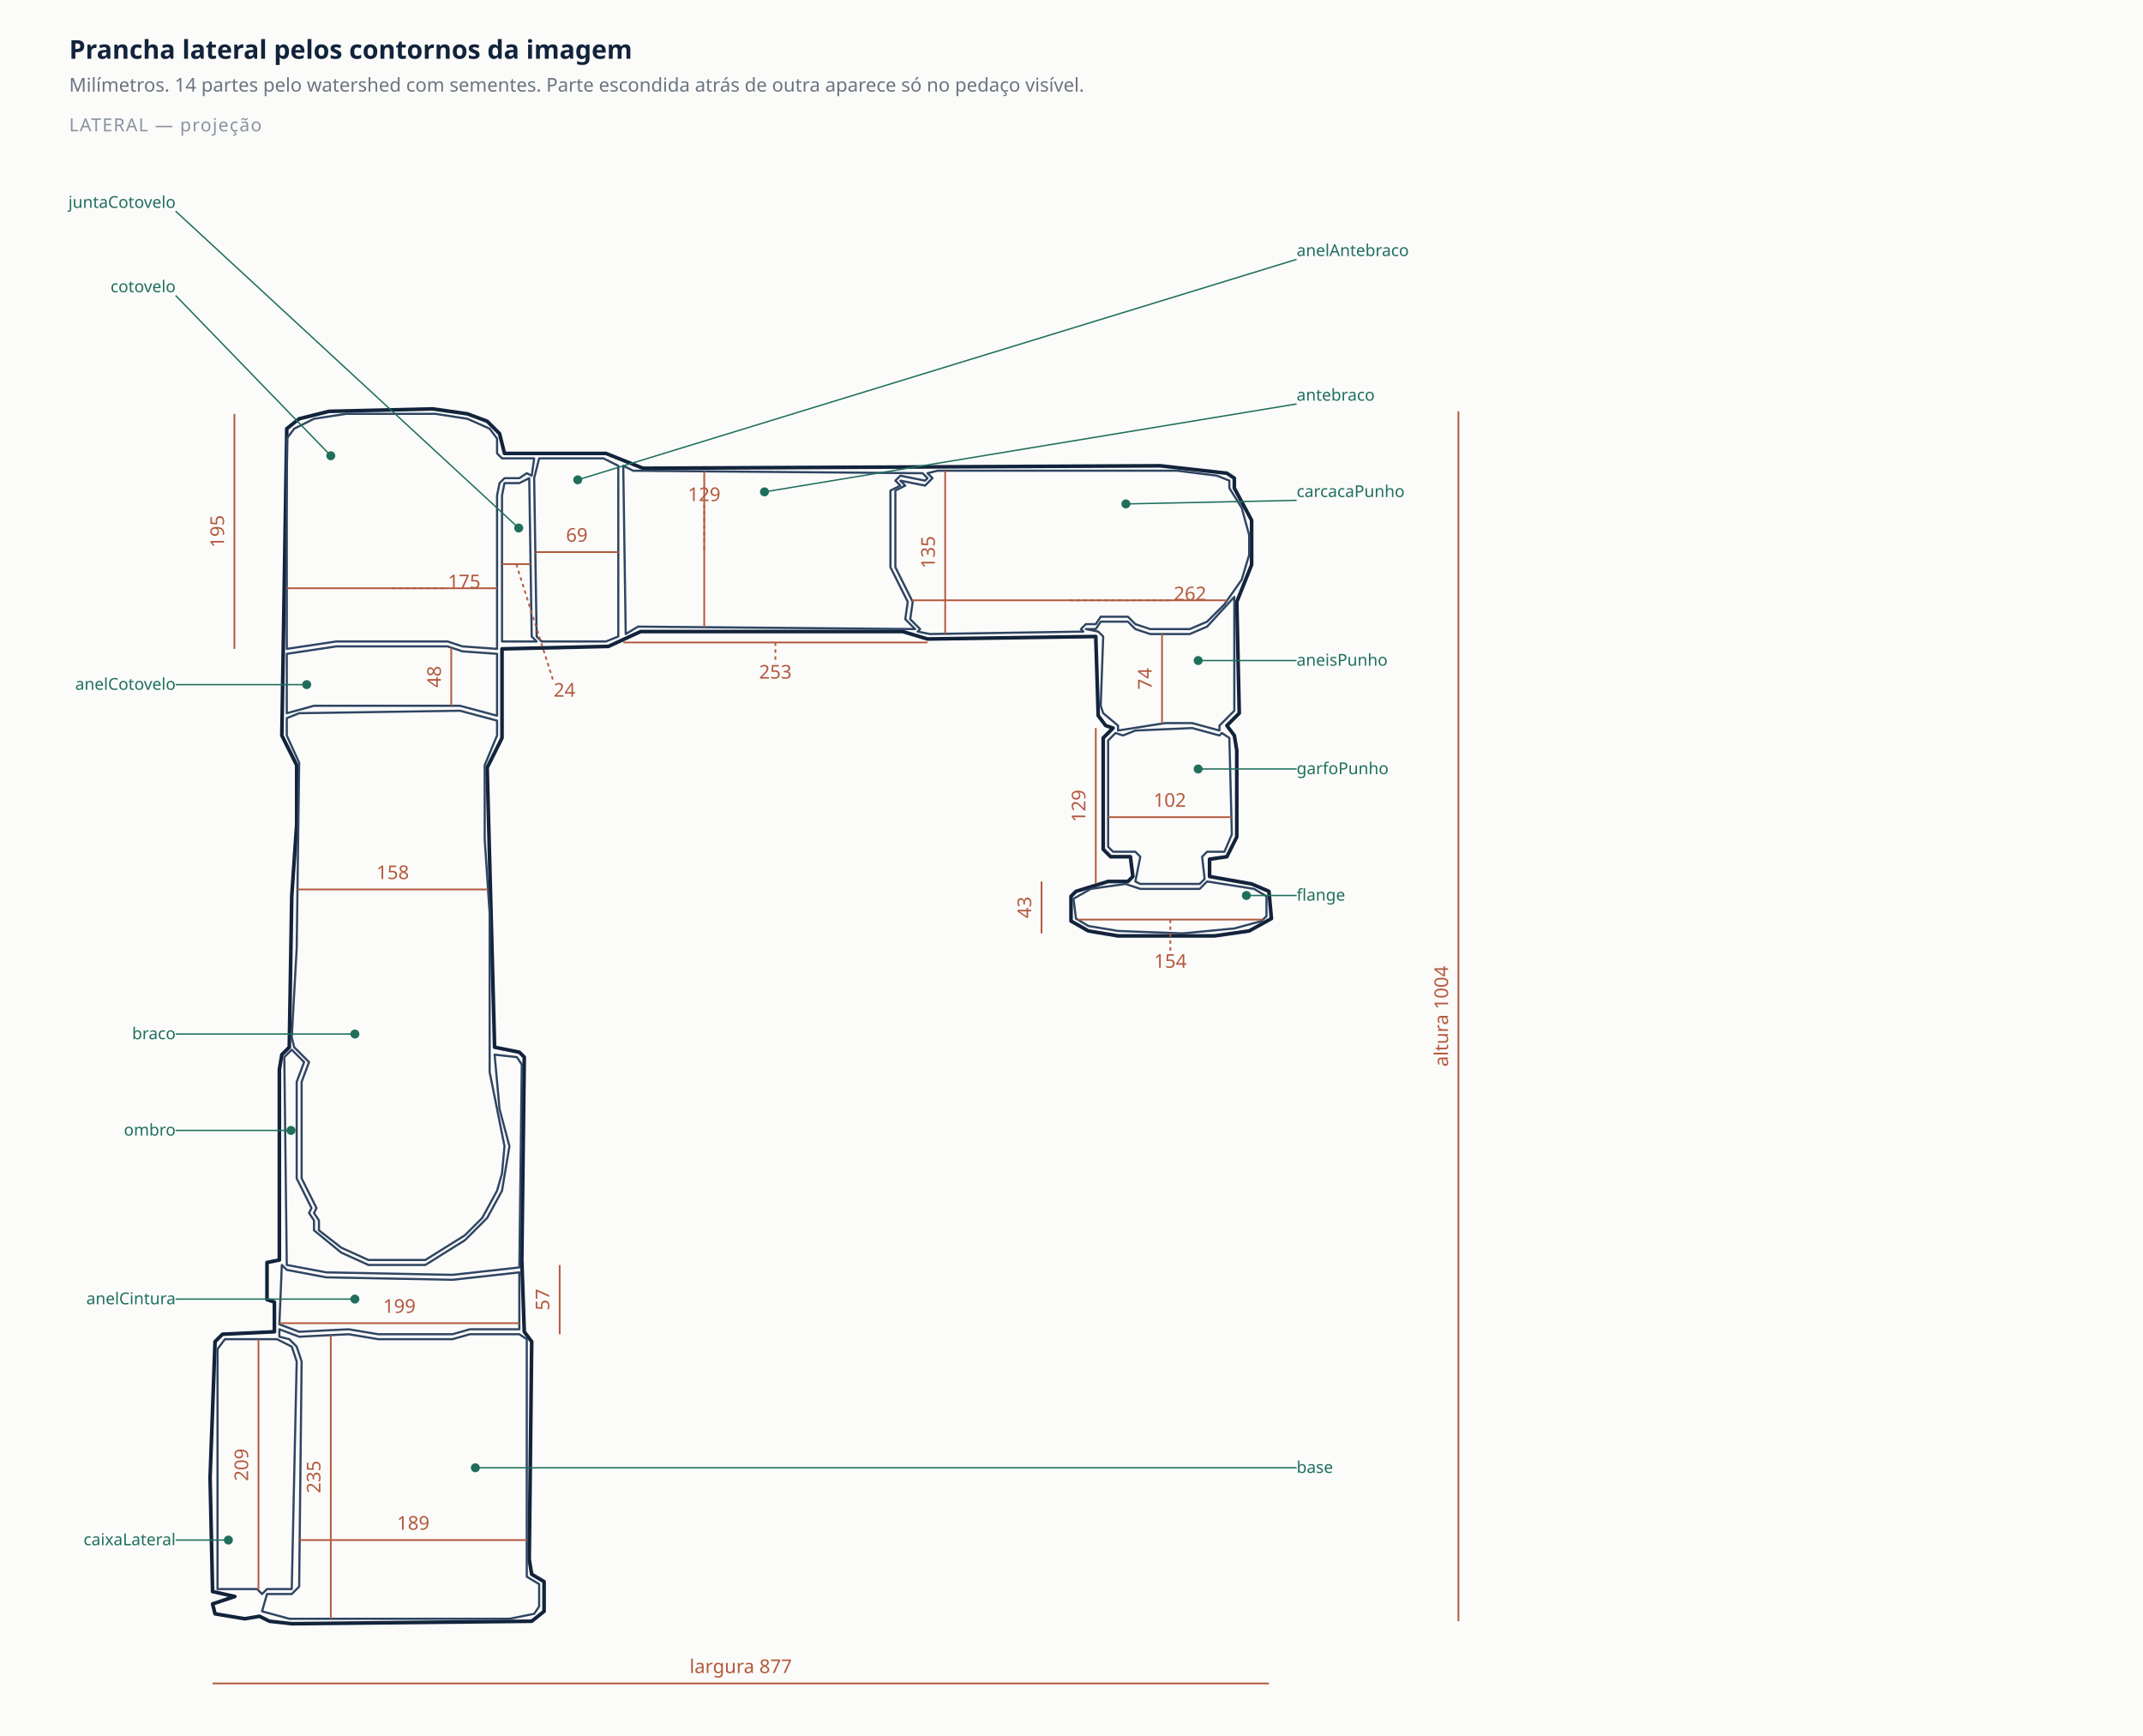
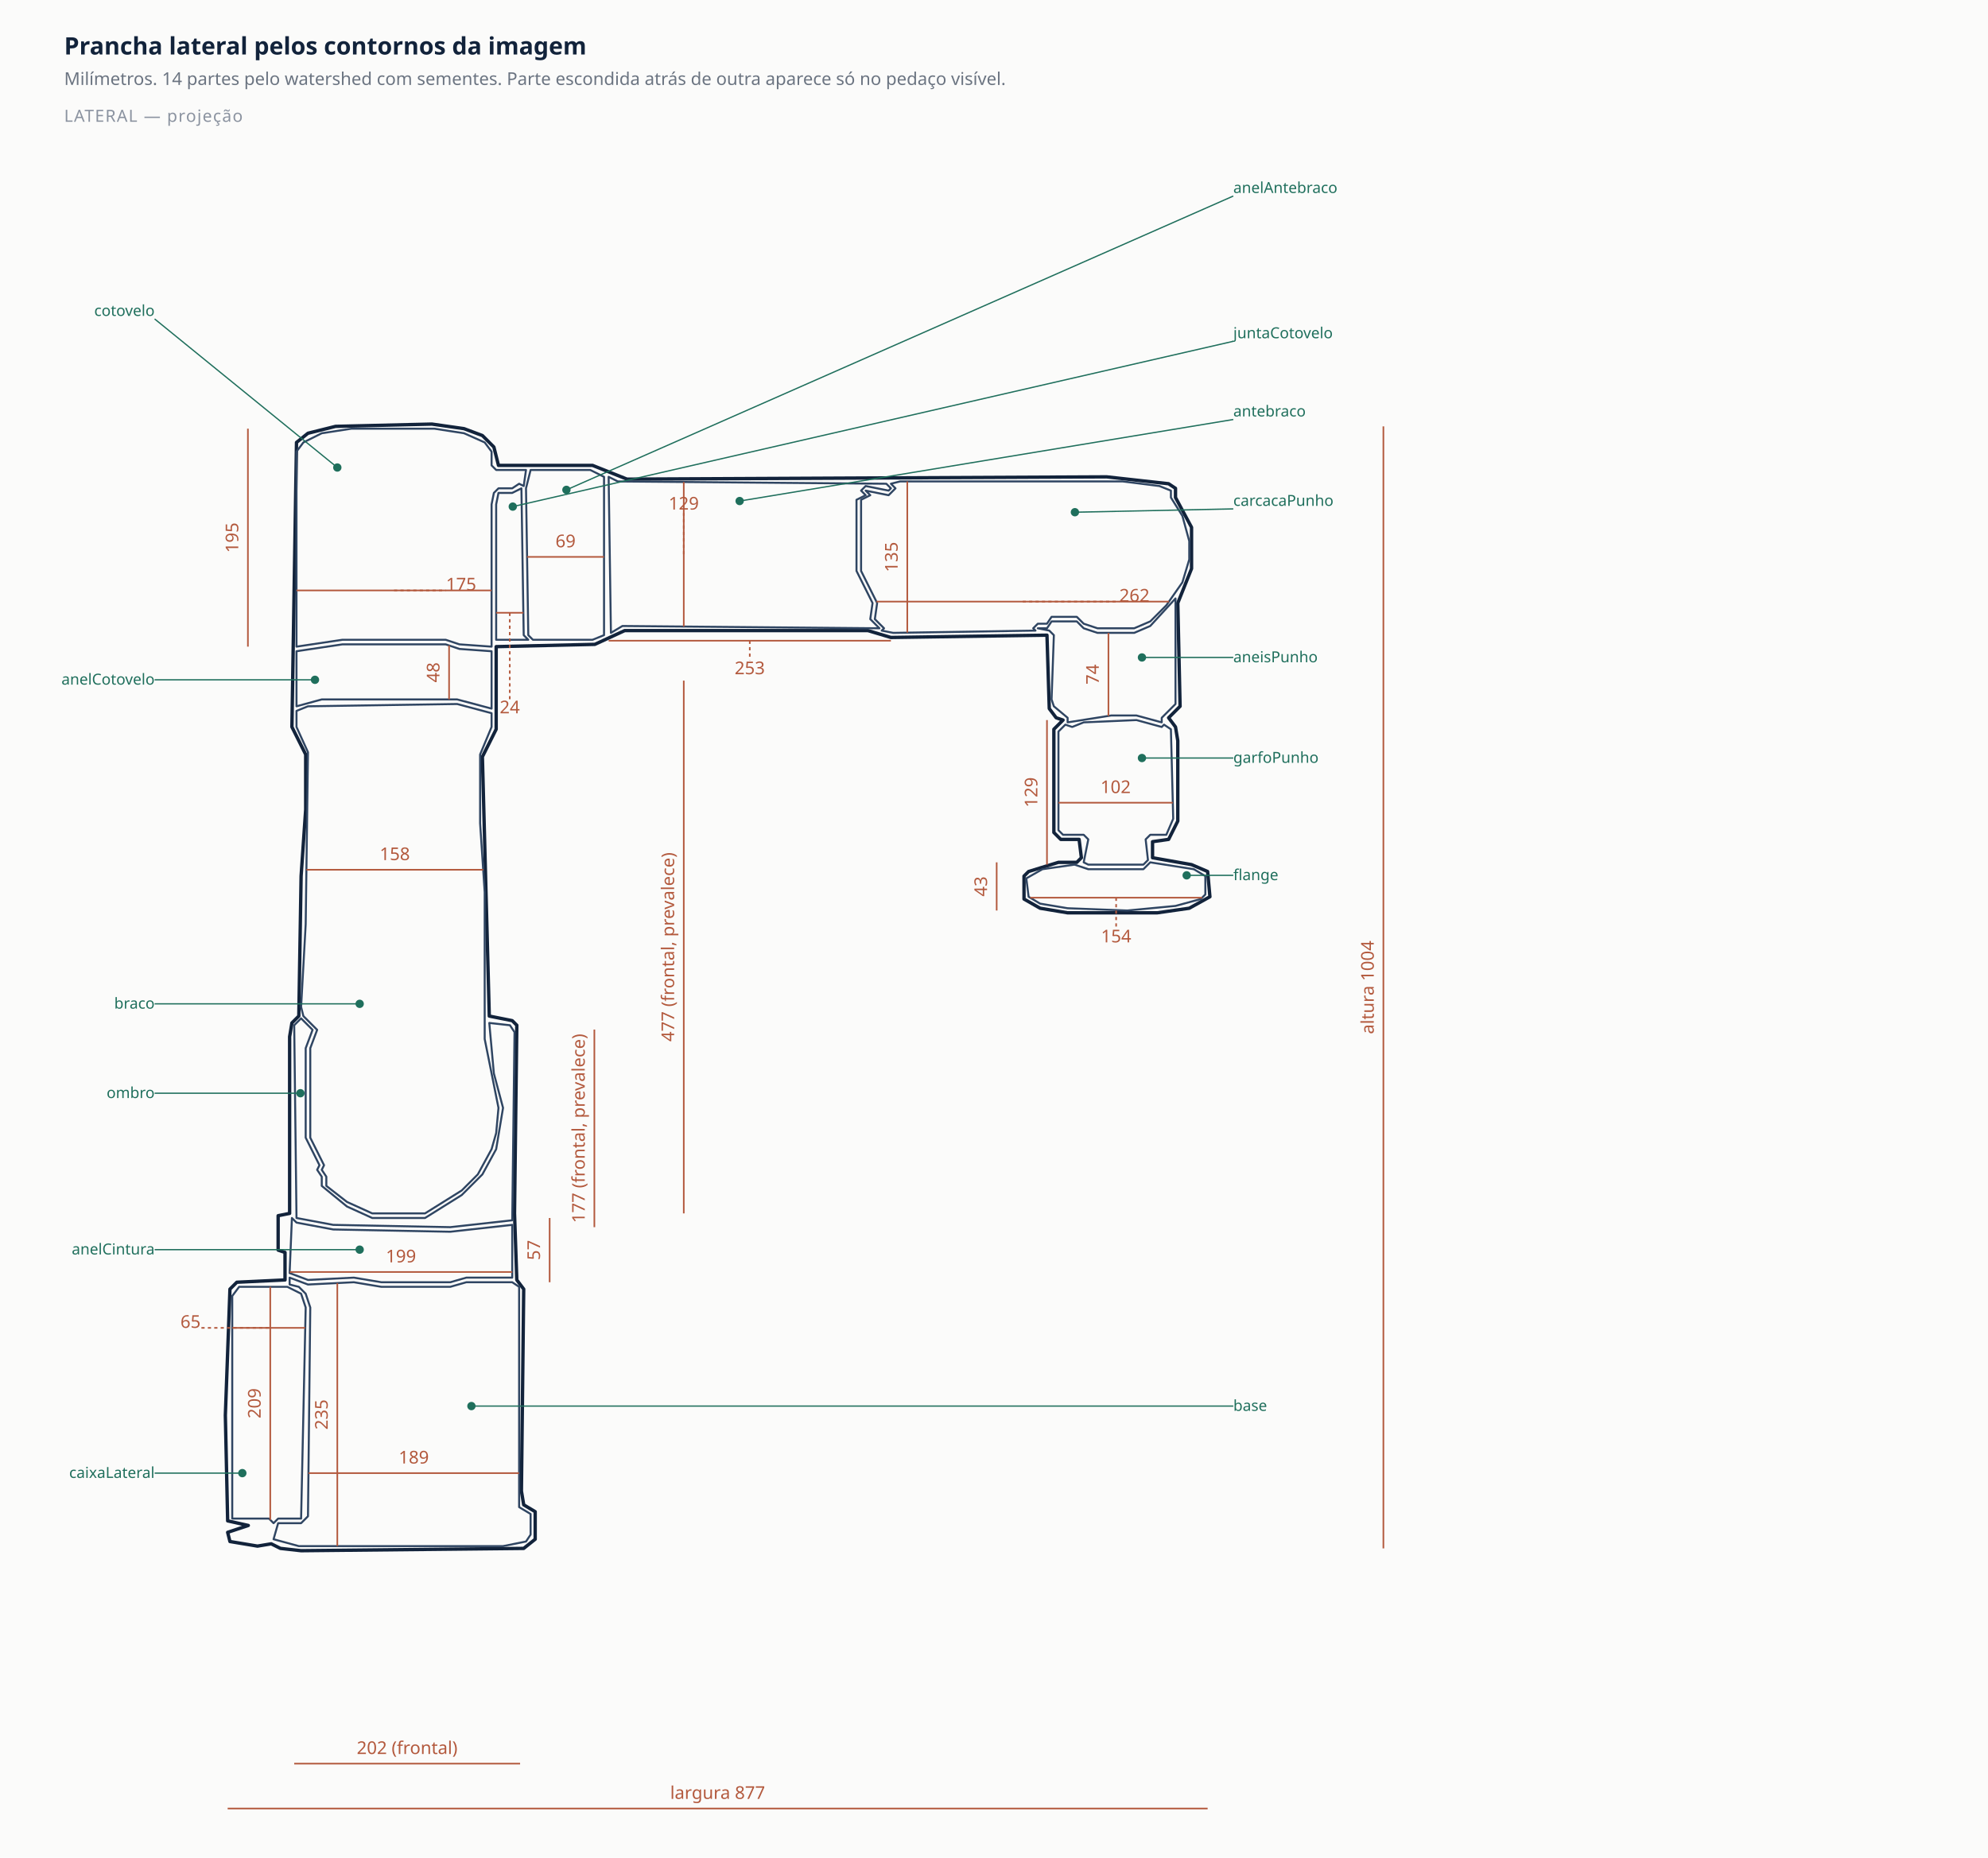
- <svg xmlns="http://www.w3.org/2000/svg" viewBox="0 0 1240 1004" width="1240" height="1004" font-family="ui-sans-serif, system-ui, sans-serif">
-   <rect width="1240" height="1004" fill="#fbfbfa" />
+ <svg xmlns="http://www.w3.org/2000/svg" viewBox="0 0 1240 1159" width="1240" height="1159" font-family="ui-sans-serif, system-ui, sans-serif">
+   <rect width="1240" height="1159" fill="#fbfbfa" />
  <style>
  .contorno{fill:none;stroke:#12233b;stroke-width:2.1;stroke-linejoin:round;stroke-linecap:round}
  .painel{fill:none;stroke:#2f4562;stroke-width:1.25;stroke-linejoin:round;stroke-linecap:round}
  .vidro{fill:none;stroke:#3d6b86;stroke-width:1.35;stroke-linejoin:round}
  .cromo{fill:none;stroke:#8a94a2;stroke-width:1.4;stroke-linejoin:round}
  .roda{fill:none;stroke:#8a94a2;stroke-width:1.6}
  .aro{fill:none;stroke:#c0c6cf;stroke-width:1.1}
  .eixo{fill:none;stroke:#c8ccd2;stroke-width:1;stroke-dasharray:9 4 2 4}
  .carater{fill:none;stroke:#b3593d;stroke-width:1.7;stroke-dasharray:6 3}
  .cota{stroke:#b3593d;stroke-width:1;fill:none}
  .cotat{fill:#b3593d;font-size:11px}
  .lm{fill:#1f6f5c}
  .lmt{fill:#1f6f5c;font-size:9.5px}
  .tit{fill:#12233b;font-size:15px;font-weight:600}
  .sub{fill:#6b7481;font-size:11px}
  .rot{fill:#8b93a0;font-size:10.5px;letter-spacing:.06em}
</style>
  <text x="40" y="34" class="tit">Prancha lateral pelos contornos da imagem</text>
  <text x="40" y="53" class="sub">Milímetros. 14 partes pelo watershed com sementes. Parte escondida atrás de outra aparece só no pedaço visível.</text>
  <text x="40" y="76" class="rot">LATERAL — projeção</text>
-   <path class="contorno" d="M 709.91 273.79 L 671.26 269.49 L 372.08 270.92 L 350.6 262.34 L 291.92 262.34 L 289.05 250.88 L 281.89 243.72 L 270.44 239.43 L 250.4 236.57 L 190.28 238 L 173.1 242.29 L 165.94 248.02 L 163.08 425.53 L 171.67 442.7 L 171.67 477.06 L 168.81 518.57 L 167.38 605.9 L 163.08 610.19 L 161.65 618.78 L 161.65 729 L 154.49 730.44 L 154.49 751.91 L 158.78 753.34 L 158.78 770.52 L 128.72 771.95 L 124.43 776.24 L 121.56 854.98 L 123 920.82 L 135.88 923.69 L 123 927.98 L 124.43 933.71 L 141.61 936.57 L 150.19 935.14 L 155.92 938 L 168.81 939.44 L 307.66 938 L 314.82 932.28 L 314.82 915.1 L 307.66 910.81 L 306.23 902.22 L 307.66 776.24 L 303.36 770.52 L 301.93 729 L 303.36 611.62 L 300.5 608.76 L 286.19 605.9 L 281.89 444.13 L 290.48 426.96 L 290.48 375.42 L 352.04 373.99 L 370.64 365.41 L 522.38 365.41 L 536.7 369.7 L 634.04 368.26 L 635.47 414.08 L 639.77 419.8 L 644.06 421.23 L 638.34 426.96 L 638.34 491.37 L 642.63 495.67 L 654.08 495.67 L 655.51 507.12 L 652.65 509.99 L 641.2 509.99 L 622.59 515.71 L 619.72 518.57 L 619.72 532.89 L 629.75 538.62 L 646.92 541.48 L 702.75 541.48 L 722.79 538.62 L 735.68 531.46 L 734.25 515.71 L 724.22 511.42 L 699.89 507.12 L 699.89 497.1 L 709.91 495.67 L 715.64 484.22 L 715.64 434.12 L 714.21 425.53 L 709.91 419.8 L 717.07 412.64 L 715.64 348.22 L 724.22 326.75 L 724.22 300.99 L 714.21 282.38 L 714.21 276.65 L 709.91 273.79" />
-   <path class="painel" d="M 714.21 345.36 L 698.46 362.54 L 688.44 366.83 L 665.54 366.83 L 656.95 363.97 L 652.65 359.68 L 636.91 359.68 L 634.04 363.97 L 628.32 363.97 L 635.47 365.41 L 638.34 368.26 L 636.91 408.35 L 638.34 412.64 L 646.92 419.8 L 646.92 422.66 L 674.12 418.37 L 689.87 418.37 L 705.62 422.66 L 705.62 419.8 L 714.21 411.21 L 714.21 345.36" />
-   <path class="painel" d="M 311.96 265.2 L 309.09 276.65 L 310.52 368.26 L 313.39 371.13 L 350.6 371.13 L 357.76 368.26 L 357.76 269.49 L 349.17 265.2 L 311.96 265.2" />
-   <path class="painel" d="M 163.08 731.87 L 161.65 766.23 L 173.1 770.52 L 201.73 769.08 L 218.9 771.95 L 261.85 771.95 L 271.88 769.08 L 300.5 769.08 L 300.5 736.16 L 261.85 740.45 L 188.85 739.03 L 165.94 734.73 L 163.08 731.87" />
-   <path class="painel" d="M 165.94 378.29 L 165.94 412.64 L 181.69 408.35 L 266.15 408.35 L 287.62 414.08 L 287.62 378.29 L 267.58 376.86 L 258.99 373.99 L 194.57 373.99 L 165.94 378.29" />
-   <path class="painel" d="M 360.63 269.49 L 362.06 366.83 L 369.22 362.54 L 529.54 363.97 L 523.82 358.25 L 525.25 348.22 L 515.23 328.18 L 515.23 283.81 L 520.96 280.95 L 518.09 278.08 L 520.96 275.22 L 535.27 278.08 L 536.7 276.65 L 533.84 273.79 L 366.35 272.35 L 360.63 269.49" />
-   <path class="painel" d="M 161.65 769.08 L 161.65 773.38 L 167.38 774.81 L 171.67 779.11 L 174.53 787.7 L 173.1 917.96 L 168.81 922.26 L 154.49 922.26 L 151.63 932.28 L 167.38 936.57 L 294.77 936.57 L 309.09 933.71 L 311.96 929.41 L 311.96 916.53 L 304.8 912.24 L 304.8 774.81 L 300.5 771.95 L 271.88 771.95 L 261.85 774.81 L 218.9 774.81 L 201.73 771.95 L 173.1 773.38 L 161.65 769.08" />
-   <path class="painel" d="M 173.1 412.64 L 165.94 415.5 L 165.94 425.53 L 173.1 441.28 L 171.67 548.63 L 168.81 600.17 L 170.23 605.9 L 178.82 614.49 L 174.53 625.94 L 174.53 681.77 L 183.12 698.94 L 181.69 701.81 L 184.55 706.1 L 184.55 711.83 L 197.43 721.85 L 213.18 729 L 246.1 729 L 269.01 714.69 L 279.03 704.67 L 287.62 688.92 L 290.48 678.9 L 291.92 663.16 L 283.32 620.21 L 283.32 528.59 L 280.46 485.65 L 280.46 442.7 L 287.62 425.53 L 287.62 416.94 L 266.15 411.21 L 173.1 412.64" />
-   <path class="painel" d="M 130.15 774.81 L 125.86 780.54 L 125.86 919.39 L 148.76 919.39 L 151.63 922.26 L 154.49 919.39 L 168.81 919.39 L 171.67 787.7 L 168.81 779.11 L 160.22 774.81 L 130.15 774.81" />
-   <path class="painel" d="M 518.09 283.81 L 518.09 328.18 L 528.11 348.22 L 526.68 358.25 L 532.41 363.97 L 530.97 365.41 L 538.13 366.83 L 626.88 365.41 L 625.45 363.97 L 628.32 361.11 L 634.04 361.11 L 636.91 356.82 L 652.65 356.82 L 656.95 361.11 L 665.54 363.97 L 688.44 363.97 L 698.46 359.68 L 708.48 349.66 L 718.5 335.34 L 722.79 321.03 L 722.79 309.58 L 718.5 293.83 L 711.34 282.38 L 711.34 278.08 L 704.18 275.22 L 681.28 272.35 L 542.43 272.35 L 536.7 273.79 L 539.56 276.65 L 535.27 280.95 L 520.96 278.08 L 523.82 280.95 L 518.09 283.81" />
-   <path class="painel" d="M 309.09 265.2 L 290.48 265.2 L 287.62 262.34 L 287.62 253.75 L 283.32 248.02 L 270.44 242.29 L 251.83 239.43 L 200.3 239.43 L 181.69 242.29 L 170.23 248.02 L 165.94 253.75 L 165.94 375.42 L 194.57 371.13 L 258.99 371.13 L 267.58 373.99 L 287.62 375.42 L 287.62 286.67 L 289.05 279.51 L 291.92 276.65 L 300.5 276.65 L 304.8 273.79 L 307.66 275.22 L 309.09 265.2" />
-   <path class="painel" d="M 732.82 518.57 L 725.66 514.28 L 698.46 509.99 L 694.17 514.28 L 659.81 514.28 L 651.22 511.42 L 631.18 514.28 L 621.16 520 L 622.59 531.46 L 629.75 535.75 L 646.92 538.62 L 684.14 540.04 L 714.21 537.18 L 729.95 532.89 L 732.82 530.03 L 732.82 518.57" />
-   <path class="painel" d="M 645.5 424.09 L 641.2 428.39 L 641.2 489.95 L 644.06 492.8 L 656.95 492.8 L 659.81 495.67 L 656.95 509.99 L 659.81 511.42 L 694.17 511.42 L 697.03 508.55 L 695.59 495.67 L 698.46 492.8 L 708.48 492.8 L 712.78 482.79 L 711.34 426.96 L 707.05 424.09 L 705.62 425.53 L 689.87 421.23 L 656.95 422.66 L 649.79 425.53 L 645.5 424.09" />
-   <path class="painel" d="M 306.23 276.65 L 300.5 279.51 L 291.92 279.51 L 290.48 286.67 L 290.48 371.13 L 310.52 371.13 L 307.66 368.26 L 306.23 276.65" />
-   <path class="painel" d="M 164.51 611.62 L 165.94 731.87 L 188.85 736.16 L 261.85 737.59 L 300.5 733.3 L 301.93 615.91 L 299.07 611.62 L 286.19 610.19 L 289.05 641.69 L 294.77 663.16 L 290.48 688.92 L 281.89 704.67 L 269.01 717.55 L 246.1 731.87 L 213.18 731.87 L 197.43 724.71 L 181.69 711.83 L 181.69 706.1 L 178.82 701.81 L 180.26 698.94 L 171.67 681.77 L 171.67 625.94 L 175.96 614.49 L 168.81 607.33 L 164.51 611.62" />
-   <path class="cota" d="M 123 974 L 734.25 974" />
-   <text x="428.62" y="968" class="cotat" text-anchor="middle">largura 877</text>
-   <path class="cota" d="M 843.88 938 L 843.88 238" />
-   <text x="837.88" y="588" class="cotat" text-anchor="middle" transform="rotate(-90 837.88 588)">altura 1004</text>
-   <path class="cota" d="M 173.39 891.04 L 304.8 891.04" />
-   <text x="239.1" y="885.04" class="cotat" text-anchor="middle">189</text>
-   <path class="cota" d="M 191.4 936.57 L 191.4 772.46" />
-   <text x="185.4" y="854.52" class="cotat" text-anchor="middle" transform="rotate(-90 185.4 854.52)">235</text>
-   <path class="cota" d="M 149.57 920.2 L 149.57 774.81" />
-   <text x="143.57" y="847.51" class="cotat" text-anchor="middle" transform="rotate(-90 143.57 847.51)">209</text>
-   <path class="cota" d="M 323.84 771.95 L 323.84 731.87" />
-   <text x="317.84" y="751.91" class="cotat" text-anchor="middle" transform="rotate(-90 317.84 751.91)">57</text>
-   <path class="cota" d="M 172.12 514.61 L 282.39 514.61" />
-   <text x="227.26" y="508.61" class="cotat" text-anchor="middle">158</text>
-   <path class="cota" d="M 261.11 408.35 L 261.11 374.7" />
-   <text x="255.11" y="391.52" class="cotat" text-anchor="middle" transform="rotate(-90 255.11 391.52)">48</text>
-   <path class="cota" d="M 165.94 340.35 L 287.62 340.35" />
-   <text x="268.61" y="340.35" class="cotat" text-anchor="middle">175</text>
-   <path class="cota" stroke-dasharray="2 2" d="M 226.78 340.35 L 259.04 340.35" />
-   <path class="cota" d="M 135.63 375.42 L 135.63 239.43" />
-   <text x="129.63" y="307.43" class="cotat" text-anchor="middle" transform="rotate(-90 129.63 307.43)">195</text>
-   <path class="cota" d="M 309.76 319.43 L 357.76 319.43" />
-   <text x="333.76" y="313.43" class="cotat" text-anchor="middle">69</text>
-   <path class="cota" d="M 360.63 371.71 L 536.7 371.71" />
-   <text x="448.66" y="392.63" class="cotat" text-anchor="middle">253</text>
-   <path class="cota" stroke-dasharray="2 2" d="M 448.66 371.71 L 448.66 383.83" />
-   <path class="cota" d="M 407.49 362.88 L 407.49 272.7" />
-   <text x="407.49" y="289.91" class="cotat" text-anchor="middle">129</text>
-   <path class="cota" stroke-dasharray="2 2" d="M 407.49 317.79 L 407.49 292.11" />
-   <path class="cota" d="M 527.66 347.32 L 710.12 347.32" />
-   <text x="688.6" y="347.32" class="cotat" text-anchor="middle">262</text>
-   <path class="cota" stroke-dasharray="2 2" d="M 618.89 347.32 L 679.03 347.32" />
-   <path class="cota" d="M 672.38 418.64 L 672.38 366.83" />
-   <text x="666.38" y="392.74" class="cotat" text-anchor="middle" transform="rotate(-90 666.38 392.74)">74</text>
-   <path class="cota" d="M 634.04 511.42 L 634.04 421.23" />
-   <text x="628.04" y="466.32" class="cotat" text-anchor="middle" transform="rotate(-90 628.04 466.32)">129</text>
-   <path class="cota" d="M 623.57 532.04 L 730.8 532.04" />
-   <text x="677.18" y="559.93" class="cotat" text-anchor="middle">154</text>
-   <path class="cota" stroke-dasharray="2 2" d="M 677.18 532.04 L 677.18 551.13" />
-   <path class="cota" d="M 290.48 326.4 L 307.01 326.4" />
-   <text x="326.63" y="403.08" class="cotat" text-anchor="middle">24</text>
-   <path class="cota" stroke-dasharray="2 2" d="M 298.74 326.4 L 320.25 394.28" />
-   <path class="cota" d="M 161.67 765.56 L 300.5 765.56" />
-   <text x="231.09" y="759.56" class="cotat" text-anchor="middle">199</text>
-   <path class="cota" d="M 641.2 472.79 L 712.52 472.79" />
-   <text x="676.86" y="466.79" class="cotat" text-anchor="middle">102</text>
-   <path class="cota" d="M 546.91 366.69 L 546.91 272.35" />
-   <text x="540.91" y="319.52" class="cotat" text-anchor="middle" transform="rotate(-90 540.91 319.52)">135</text>
-   <path class="cota" d="M 602.67 540.04 L 602.67 509.99" />
-   <text x="596.67" y="525.02" class="cotat" text-anchor="middle" transform="rotate(-90 596.67 525.02)">43</text>
-   <text x="-115.32" y="1121.07" class="cotat" font-style="italic">ombro largura: ombro só aparece em duas frestas dos lados do braço; a linha de largura cruzaria o braço</text>
-   <text x="-115.32" y="1051.37" class="cotat" font-style="italic">ombro altura: ombro fica atrás do braço nesta vista; a frontal dá 177 mm contra 187 mm aqui</text>
-   <text x="-115.32" y="1086.22" class="cotat" font-style="italic">braco altura: braço cobre o ombro e some sob o cotovelo; a frontal dá 477 mm contra 456 mm aqui</text>
-   <circle class="lm" cx="693.29" cy="382.17" r="2.6" />
-   <text class="lmt" x="750.25" y="385.17">aneisPunho</text>
-   <path class="lm" stroke="#1f6f5c" stroke-width="0.8" fill="none" d="M 693.29 382.17 L 750.25 382.17" />
-   <circle class="lm" cx="334.3" cy="277.61" r="2.6" />
-   <text class="lmt" x="750.25" y="148.16">anelAntebraco</text>
-   <path class="lm" stroke="#1f6f5c" stroke-width="0.8" fill="none" d="M 334.3 277.61 L 750.25 150.06" />
-   <circle class="lm" cx="205.34" cy="751.62" r="2.6" />
-   <text class="lmt" x="101.63" y="754.62" text-anchor="end">anelCintura</text>
-   <path class="lm" stroke="#1f6f5c" stroke-width="0.8" fill="none" d="M 205.34 751.62 L 101.63 751.62" />
-   <circle class="lm" cx="177.46" cy="396.11" r="2.6" />
-   <text class="lmt" x="101.63" y="399.11" text-anchor="end">anelCotovelo</text>
-   <path class="lm" stroke="#1f6f5c" stroke-width="0.8" fill="none" d="M 177.46 396.11 L 101.63 396.11" />
-   <circle class="lm" cx="442.35" cy="284.58" r="2.6" />
-   <text class="lmt" x="750.25" y="231.81">antebraco</text>
-   <path class="lm" stroke="#1f6f5c" stroke-width="0.8" fill="none" d="M 442.35 284.58 L 750.25 233.71" />
-   <circle class="lm" cx="275.05" cy="849.21" r="2.6" />
-   <text class="lmt" x="750.25" y="852.21">base</text>
-   <path class="lm" stroke="#1f6f5c" stroke-width="0.8" fill="none" d="M 275.05 849.21 L 750.25 849.21" />
-   <circle class="lm" cx="205.34" cy="598.26" r="2.6" />
-   <text class="lmt" x="101.63" y="601.26" text-anchor="end">braco</text>
-   <path class="lm" stroke="#1f6f5c" stroke-width="0.8" fill="none" d="M 205.34 598.26 L 101.63 598.26" />
-   <circle class="lm" cx="132.15" cy="891.04" r="2.6" />
-   <text class="lmt" x="101.63" y="894.04" text-anchor="end">caixaLateral</text>
-   <path class="lm" stroke="#1f6f5c" stroke-width="0.8" fill="none" d="M 132.15 891.04 L 101.63 891.04" />
-   <circle class="lm" cx="651.47" cy="291.55" r="2.6" />
-   <text class="lmt" x="750.25" y="287.58">carcacaPunho</text>
-   <path class="lm" stroke="#1f6f5c" stroke-width="0.8" fill="none" d="M 651.47 291.55 L 750.25 289.48" />
-   <circle class="lm" cx="191.4" cy="263.67" r="2.6" />
-   <text class="lmt" x="101.63" y="169.08" text-anchor="end">cotovelo</text>
-   <path class="lm" stroke="#1f6f5c" stroke-width="0.8" fill="none" d="M 191.4 263.67 L 101.63 170.98" />
-   <circle class="lm" cx="721.18" cy="518.1" r="2.6" />
-   <text class="lmt" x="750.25" y="521.1">flange</text>
-   <path class="lm" stroke="#1f6f5c" stroke-width="0.8" fill="none" d="M 721.18 518.1 L 750.25 518.1" />
-   <circle class="lm" cx="693.29" cy="444.91" r="2.6" />
-   <text class="lmt" x="750.25" y="447.91">garfoPunho</text>
-   <path class="lm" stroke="#1f6f5c" stroke-width="0.8" fill="none" d="M 693.29 444.91 L 750.25 444.91" />
-   <circle class="lm" cx="300.14" cy="305.49" r="2.6" />
-   <text class="lmt" x="101.63" y="120.28" text-anchor="end">juntaCotovelo</text>
-   <path class="lm" stroke="#1f6f5c" stroke-width="0.8" fill="none" d="M 300.14 305.49 L 101.63 122.18" />
-   <circle class="lm" cx="168.39" cy="654.03" r="2.6" />
-   <text class="lmt" x="101.63" y="657.03" text-anchor="end">ombro</text>
-   <path class="lm" stroke="#1f6f5c" stroke-width="0.8" fill="none" d="M 168.39 654.03 L 101.63 654.03" />
+   <path class="contorno" d="M 728.91 301.79 L 690.26 297.49 L 391.08 298.92 L 369.6 290.34 L 310.92 290.34 L 308.05 278.88 L 300.89 271.72 L 289.44 267.43 L 269.4 264.57 L 209.28 266 L 192.1 270.29 L 184.94 276.02 L 182.08 453.53 L 190.67 470.7 L 190.67 505.06 L 187.81 546.57 L 186.38 633.9 L 182.08 638.19 L 180.65 646.78 L 180.65 757 L 173.49 758.44 L 173.49 779.91 L 177.78 781.34 L 177.78 798.52 L 147.72 799.95 L 143.43 804.24 L 140.56 882.98 L 142 948.82 L 154.88 951.69 L 142 955.98 L 143.43 961.71 L 160.61 964.57 L 169.19 963.14 L 174.92 966 L 187.81 967.44 L 326.66 966 L 333.82 960.28 L 333.82 943.1 L 326.66 938.81 L 325.23 930.22 L 326.66 804.24 L 322.36 798.52 L 320.93 757 L 322.36 639.62 L 319.5 636.76 L 305.19 633.9 L 300.89 472.13 L 309.48 454.96 L 309.48 403.42 L 371.04 401.99 L 389.64 393.41 L 541.38 393.41 L 555.7 397.7 L 653.04 396.26 L 654.47 442.08 L 658.77 447.8 L 663.06 449.23 L 657.34 454.96 L 657.34 519.37 L 661.63 523.67 L 673.08 523.67 L 674.51 535.12 L 671.65 537.99 L 660.2 537.99 L 641.59 543.71 L 638.72 546.57 L 638.72 560.89 L 648.75 566.62 L 665.92 569.48 L 721.75 569.48 L 741.79 566.62 L 754.68 559.46 L 753.25 543.71 L 743.22 539.42 L 718.89 535.12 L 718.89 525.1 L 728.91 523.67 L 734.64 512.22 L 734.64 462.12 L 733.21 453.53 L 728.91 447.8 L 736.07 440.64 L 734.64 376.22 L 743.22 354.75 L 743.22 328.99 L 733.21 310.38 L 733.21 304.65 L 728.91 301.79" />
+   <path class="painel" d="M 733.21 373.36 L 717.46 390.54 L 707.44 394.83 L 684.54 394.83 L 675.95 391.97 L 671.65 387.68 L 655.91 387.68 L 653.04 391.97 L 647.32 391.97 L 654.47 393.41 L 657.34 396.26 L 655.91 436.35 L 657.34 440.64 L 665.92 447.8 L 665.92 450.66 L 693.12 446.37 L 708.87 446.37 L 724.62 450.66 L 724.62 447.8 L 733.21 439.21 L 733.21 373.36" />
+   <path class="painel" d="M 330.96 293.2 L 328.09 304.65 L 329.52 396.26 L 332.39 399.13 L 369.6 399.13 L 376.76 396.26 L 376.76 297.49 L 368.17 293.2 L 330.96 293.2" />
+   <path class="painel" d="M 182.08 759.87 L 180.65 794.23 L 192.1 798.52 L 220.73 797.08 L 237.9 799.95 L 280.85 799.95 L 290.88 797.08 L 319.5 797.08 L 319.5 764.16 L 280.85 768.45 L 207.85 767.03 L 184.94 762.73 L 182.08 759.87" />
+   <path class="painel" d="M 184.94 406.29 L 184.94 440.64 L 200.69 436.35 L 285.15 436.35 L 306.62 442.08 L 306.62 406.29 L 286.58 404.86 L 277.99 401.99 L 213.57 401.99 L 184.94 406.29" />
+   <path class="painel" d="M 379.63 297.49 L 381.06 394.83 L 388.22 390.54 L 548.54 391.97 L 542.82 386.25 L 544.25 376.22 L 534.23 356.18 L 534.23 311.81 L 539.96 308.95 L 537.09 306.08 L 539.96 303.22 L 554.27 306.08 L 555.7 304.65 L 552.84 301.79 L 385.35 300.35 L 379.63 297.49" />
+   <path class="painel" d="M 180.65 797.08 L 180.65 801.38 L 186.38 802.81 L 190.67 807.11 L 193.53 815.7 L 192.1 945.96 L 187.81 950.26 L 173.49 950.26 L 170.63 960.28 L 186.38 964.57 L 313.77 964.57 L 328.09 961.71 L 330.96 957.41 L 330.96 944.53 L 323.8 940.24 L 323.8 802.81 L 319.5 799.95 L 290.88 799.95 L 280.85 802.81 L 237.9 802.81 L 220.73 799.95 L 192.1 801.38 L 180.65 797.08" />
+   <path class="painel" d="M 192.1 440.64 L 184.94 443.5 L 184.94 453.53 L 192.1 469.28 L 190.67 576.63 L 187.81 628.17 L 189.23 633.9 L 197.82 642.49 L 193.53 653.94 L 193.53 709.77 L 202.12 726.94 L 200.69 729.81 L 203.55 734.1 L 203.55 739.83 L 216.43 749.85 L 232.18 757 L 265.1 757 L 288.01 742.69 L 298.03 732.67 L 306.62 716.92 L 309.48 706.9 L 310.92 691.16 L 302.32 648.21 L 302.32 556.59 L 299.46 513.65 L 299.46 470.7 L 306.62 453.53 L 306.62 444.94 L 285.15 439.21 L 192.1 440.64" />
+   <path class="painel" d="M 149.15 802.81 L 144.86 808.54 L 144.86 947.39 L 167.76 947.39 L 170.63 950.26 L 173.49 947.39 L 187.81 947.39 L 190.67 815.7 L 187.81 807.11 L 179.22 802.81 L 149.15 802.81" />
+   <path class="painel" d="M 537.09 311.81 L 537.09 356.18 L 547.11 376.22 L 545.68 386.25 L 551.41 391.97 L 549.97 393.41 L 557.13 394.83 L 645.88 393.41 L 644.45 391.97 L 647.32 389.11 L 653.04 389.11 L 655.91 384.82 L 671.65 384.82 L 675.95 389.11 L 684.54 391.97 L 707.44 391.97 L 717.46 387.68 L 727.48 377.66 L 737.5 363.34 L 741.79 349.03 L 741.79 337.58 L 737.5 321.83 L 730.34 310.38 L 730.34 306.08 L 723.18 303.22 L 700.28 300.35 L 561.43 300.35 L 555.7 301.79 L 558.56 304.65 L 554.27 308.95 L 539.96 306.08 L 542.82 308.95 L 537.09 311.81" />
+   <path class="painel" d="M 328.09 293.2 L 309.48 293.2 L 306.62 290.34 L 306.62 281.75 L 302.32 276.02 L 289.44 270.29 L 270.83 267.43 L 219.3 267.43 L 200.69 270.29 L 189.23 276.02 L 184.94 281.75 L 184.94 403.42 L 213.57 399.13 L 277.99 399.13 L 286.58 401.99 L 306.62 403.42 L 306.62 314.67 L 308.05 307.51 L 310.92 304.65 L 319.5 304.65 L 323.8 301.79 L 326.66 303.22 L 328.09 293.2" />
+   <path class="painel" d="M 751.82 546.57 L 744.66 542.28 L 717.46 537.99 L 713.17 542.28 L 678.81 542.28 L 670.22 539.42 L 650.18 542.28 L 640.16 548 L 641.59 559.46 L 648.75 563.75 L 665.92 566.62 L 703.14 568.04 L 733.21 565.18 L 748.95 560.89 L 751.82 558.03 L 751.82 546.57" />
+   <path class="painel" d="M 664.5 452.09 L 660.2 456.39 L 660.2 517.95 L 663.06 520.8 L 675.95 520.8 L 678.81 523.67 L 675.95 537.99 L 678.81 539.42 L 713.17 539.42 L 716.03 536.55 L 714.59 523.67 L 717.46 520.8 L 727.48 520.8 L 731.78 510.79 L 730.34 454.96 L 726.05 452.09 L 724.62 453.53 L 708.87 449.23 L 675.95 450.66 L 668.79 453.53 L 664.5 452.09" />
+   <path class="painel" d="M 325.23 304.65 L 319.5 307.51 L 310.92 307.51 L 309.48 314.67 L 309.48 399.13 L 329.52 399.13 L 326.66 396.26 L 325.23 304.65" />
+   <path class="painel" d="M 183.51 639.62 L 184.94 759.87 L 207.85 764.16 L 280.85 765.59 L 319.5 761.3 L 320.93 643.91 L 318.07 639.62 L 305.19 638.19 L 308.05 669.69 L 313.77 691.16 L 309.48 716.92 L 300.89 732.67 L 288.01 745.55 L 265.1 759.87 L 232.18 759.87 L 216.43 752.71 L 200.69 739.83 L 200.69 734.1 L 197.82 729.81 L 199.26 726.94 L 190.67 709.77 L 190.67 653.94 L 194.96 642.49 L 187.81 635.33 L 183.51 639.62" />
+   <path class="cota" d="M 142 1128.28 L 753.25 1128.28" />
+   <text x="447.62" y="1122.28" class="cotat" text-anchor="middle">largura 877</text>
+   <path class="cota" d="M 862.88 966 L 862.88 266" />
+   <text x="856.88" y="616" class="cotat" text-anchor="middle" transform="rotate(-90 856.88 616)">altura 1004</text>
+   <path class="cota" d="M 192.39 919.04 L 323.8 919.04" />
+   <text x="258.1" y="913.04" class="cotat" text-anchor="middle">189</text>
+   <path class="cota" d="M 210.4 964.57 L 210.4 800.46" />
+   <text x="204.4" y="882.52" class="cotat" text-anchor="middle" transform="rotate(-90 204.4 882.52)">235</text>
+   <path class="cota" d="M 168.57 948.2 L 168.57 802.81" />
+   <text x="162.57" y="875.51" class="cotat" text-anchor="middle" transform="rotate(-90 162.57 875.51)">209</text>
+   <path class="cota" d="M 342.84 799.95 L 342.84 759.87" />
+   <text x="336.84" y="779.91" class="cotat" text-anchor="middle" transform="rotate(-90 336.84 779.91)">57</text>
+   <path class="cota" d="M 183.51 1100.28 L 324.4 1100.28" />
+   <text x="253.95" y="1094.28" class="cotat" text-anchor="middle">202 (frontal)</text>
+   <path class="cota" d="M 370.73 765.59 L 370.73 642.31" />
+   <text x="364.73" y="703.95" class="cotat" text-anchor="middle" transform="rotate(-90 364.73 703.95)">177 (frontal, prevalece)</text>
+   <path class="cota" d="M 191.12 542.61 L 301.39 542.61" />
+   <text x="246.26" y="536.61" class="cotat" text-anchor="middle">158</text>
+   <path class="cota" d="M 426.49 757 L 426.49 424.61" />
+   <text x="420.49" y="590.8" class="cotat" text-anchor="middle" transform="rotate(-90 420.49 590.8)">477 (frontal, prevalece)</text>
+   <path class="cota" d="M 280.11 436.35 L 280.11 402.7" />
+   <text x="274.11" y="419.52" class="cotat" text-anchor="middle" transform="rotate(-90 274.11 419.52)">48</text>
+   <path class="cota" d="M 184.94 368.35 L 306.62 368.35" />
+   <text x="287.61" y="368.35" class="cotat" text-anchor="middle">175</text>
+   <path class="cota" stroke-dasharray="2 2" d="M 245.78 368.35 L 278.04 368.35" />
+   <path class="cota" d="M 154.63 403.42 L 154.63 267.43" />
+   <text x="148.63" y="335.43" class="cotat" text-anchor="middle" transform="rotate(-90 148.63 335.43)">195</text>
+   <path class="cota" d="M 328.76 347.43 L 376.76 347.43" />
+   <text x="352.76" y="341.43" class="cotat" text-anchor="middle">69</text>
+   <path class="cota" d="M 379.63 399.71 L 555.7 399.71" />
+   <text x="467.66" y="420.63" class="cotat" text-anchor="middle">253</text>
+   <path class="cota" stroke-dasharray="2 2" d="M 467.66 399.71 L 467.66 411.83" />
+   <path class="cota" d="M 426.49 390.88 L 426.49 300.7" />
+   <text x="426.49" y="317.91" class="cotat" text-anchor="middle">129</text>
+   <path class="cota" stroke-dasharray="2 2" d="M 426.49 345.79 L 426.49 320.11" />
+   <path class="cota" d="M 546.66 375.32 L 729.12 375.32" />
+   <text x="707.6" y="375.32" class="cotat" text-anchor="middle">262</text>
+   <path class="cota" stroke-dasharray="2 2" d="M 637.89 375.32 L 698.03 375.32" />
+   <path class="cota" d="M 691.38 446.64 L 691.38 394.83" />
+   <text x="685.38" y="420.74" class="cotat" text-anchor="middle" transform="rotate(-90 685.38 420.74)">74</text>
+   <path class="cota" d="M 653.04 539.42 L 653.04 449.23" />
+   <text x="647.04" y="494.32" class="cotat" text-anchor="middle" transform="rotate(-90 647.04 494.32)">129</text>
+   <path class="cota" d="M 642.57 560.04 L 749.8 560.04" />
+   <text x="696.18" y="587.93" class="cotat" text-anchor="middle">154</text>
+   <path class="cota" stroke-dasharray="2 2" d="M 696.18 560.04 L 696.18 579.13" />
+   <path class="cota" d="M 309.48 382.29 L 326.44 382.29" />
+   <text x="317.96" y="445.02" class="cotat" text-anchor="middle">24</text>
+   <path class="cota" stroke-dasharray="2 2" d="M 317.96 382.29 L 317.96 436.22" />
+   <path class="cota" d="M 180.67 793.56 L 319.5 793.56" />
+   <text x="250.09" y="787.56" class="cotat" text-anchor="middle">199</text>
+   <path class="cota" d="M 660.2 500.79 L 731.52 500.79" />
+   <text x="695.86" y="494.79" class="cotat" text-anchor="middle">102</text>
+   <path class="cota" d="M 565.91 394.69 L 565.91 300.35" />
+   <text x="559.91" y="347.52" class="cotat" text-anchor="middle" transform="rotate(-90 559.91 347.52)">135</text>
+   <path class="cota" d="M 621.67 568.04 L 621.67 537.99" />
+   <text x="615.67" y="553.02" class="cotat" text-anchor="middle" transform="rotate(-90 615.67 553.02)">43</text>
+   <path class="cota" d="M 144.86 828.42 L 190.39 828.42" />
+   <text x="118.83" y="828.42" class="cotat" text-anchor="middle">65</text>
+   <path class="cota" stroke-dasharray="2 2" d="M 167.63 828.42 L 125.21 828.42" />
+   <circle class="lm" cx="712.29" cy="410.17" r="2.6" />
+   <text class="lmt" x="769.25" y="413.17">aneisPunho</text>
+   <path class="lm" stroke="#1f6f5c" stroke-width="0.8" fill="none" d="M 712.29 410.17 L 769.25 410.17" />
+   <circle class="lm" cx="353.3" cy="305.61" r="2.6" />
+   <text class="lmt" x="769.25" y="120.4">anelAntebraco</text>
+   <path class="lm" stroke="#1f6f5c" stroke-width="0.8" fill="none" d="M 353.3 305.61 L 769.25 122.3" />
+   <circle class="lm" cx="224.34" cy="779.62" r="2.6" />
+   <text class="lmt" x="96.45" y="782.62" text-anchor="end">anelCintura</text>
+   <path class="lm" stroke="#1f6f5c" stroke-width="0.8" fill="none" d="M 224.34 779.62 L 96.45 779.62" />
+   <circle class="lm" cx="196.46" cy="424.11" r="2.6" />
+   <text class="lmt" x="96.45" y="427.11" text-anchor="end">anelCotovelo</text>
+   <path class="lm" stroke="#1f6f5c" stroke-width="0.8" fill="none" d="M 196.46 424.11 L 96.45 424.11" />
+   <circle class="lm" cx="461.35" cy="312.58" r="2.6" />
+   <text class="lmt" x="769.25" y="259.81">antebraco</text>
+   <path class="lm" stroke="#1f6f5c" stroke-width="0.8" fill="none" d="M 461.35 312.58 L 769.25 261.71" />
+   <circle class="lm" cx="294.05" cy="877.21" r="2.6" />
+   <text class="lmt" x="769.25" y="880.21">base</text>
+   <path class="lm" stroke="#1f6f5c" stroke-width="0.8" fill="none" d="M 294.05 877.21 L 769.25 877.21" />
+   <circle class="lm" cx="224.34" cy="626.26" r="2.6" />
+   <text class="lmt" x="96.45" y="629.26" text-anchor="end">braco</text>
+   <path class="lm" stroke="#1f6f5c" stroke-width="0.8" fill="none" d="M 224.34 626.26 L 96.45 626.26" />
+   <circle class="lm" cx="151.15" cy="919.04" r="2.6" />
+   <text class="lmt" x="96.45" y="922.04" text-anchor="end">caixaLateral</text>
+   <path class="lm" stroke="#1f6f5c" stroke-width="0.8" fill="none" d="M 151.15 919.04 L 96.45 919.04" />
+   <circle class="lm" cx="670.47" cy="319.55" r="2.6" />
+   <text class="lmt" x="769.25" y="315.58">carcacaPunho</text>
+   <path class="lm" stroke="#1f6f5c" stroke-width="0.8" fill="none" d="M 670.47 319.55 L 769.25 317.48" />
+   <circle class="lm" cx="210.4" cy="291.67" r="2.6" />
+   <text class="lmt" x="96.45" y="197.08" text-anchor="end">cotovelo</text>
+   <path class="lm" stroke="#1f6f5c" stroke-width="0.8" fill="none" d="M 210.4 291.67 L 96.45 198.98" />
+   <circle class="lm" cx="740.18" cy="546.1" r="2.6" />
+   <text class="lmt" x="769.25" y="549.1">flange</text>
+   <path class="lm" stroke="#1f6f5c" stroke-width="0.8" fill="none" d="M 740.18 546.1 L 769.25 546.1" />
+   <circle class="lm" cx="712.29" cy="472.91" r="2.6" />
+   <text class="lmt" x="769.25" y="475.91">garfoPunho</text>
+   <path class="lm" stroke="#1f6f5c" stroke-width="0.8" fill="none" d="M 712.29 472.91 L 769.25 472.91" />
+   <circle class="lm" cx="319.84" cy="316.06" r="2.6" />
+   <text class="lmt" x="769.25" y="211.02">juntaCotovelo</text>
+   <path class="lm" stroke="#1f6f5c" stroke-width="0.8" fill="none" d="M 319.84 316.06 L 769.25 212.92" />
+   <circle class="lm" cx="187.39" cy="682.03" r="2.6" />
+   <text class="lmt" x="96.45" y="685.03" text-anchor="end">ombro</text>
+   <path class="lm" stroke="#1f6f5c" stroke-width="0.8" fill="none" d="M 187.39 682.03 L 96.45 682.03" />
</svg>
